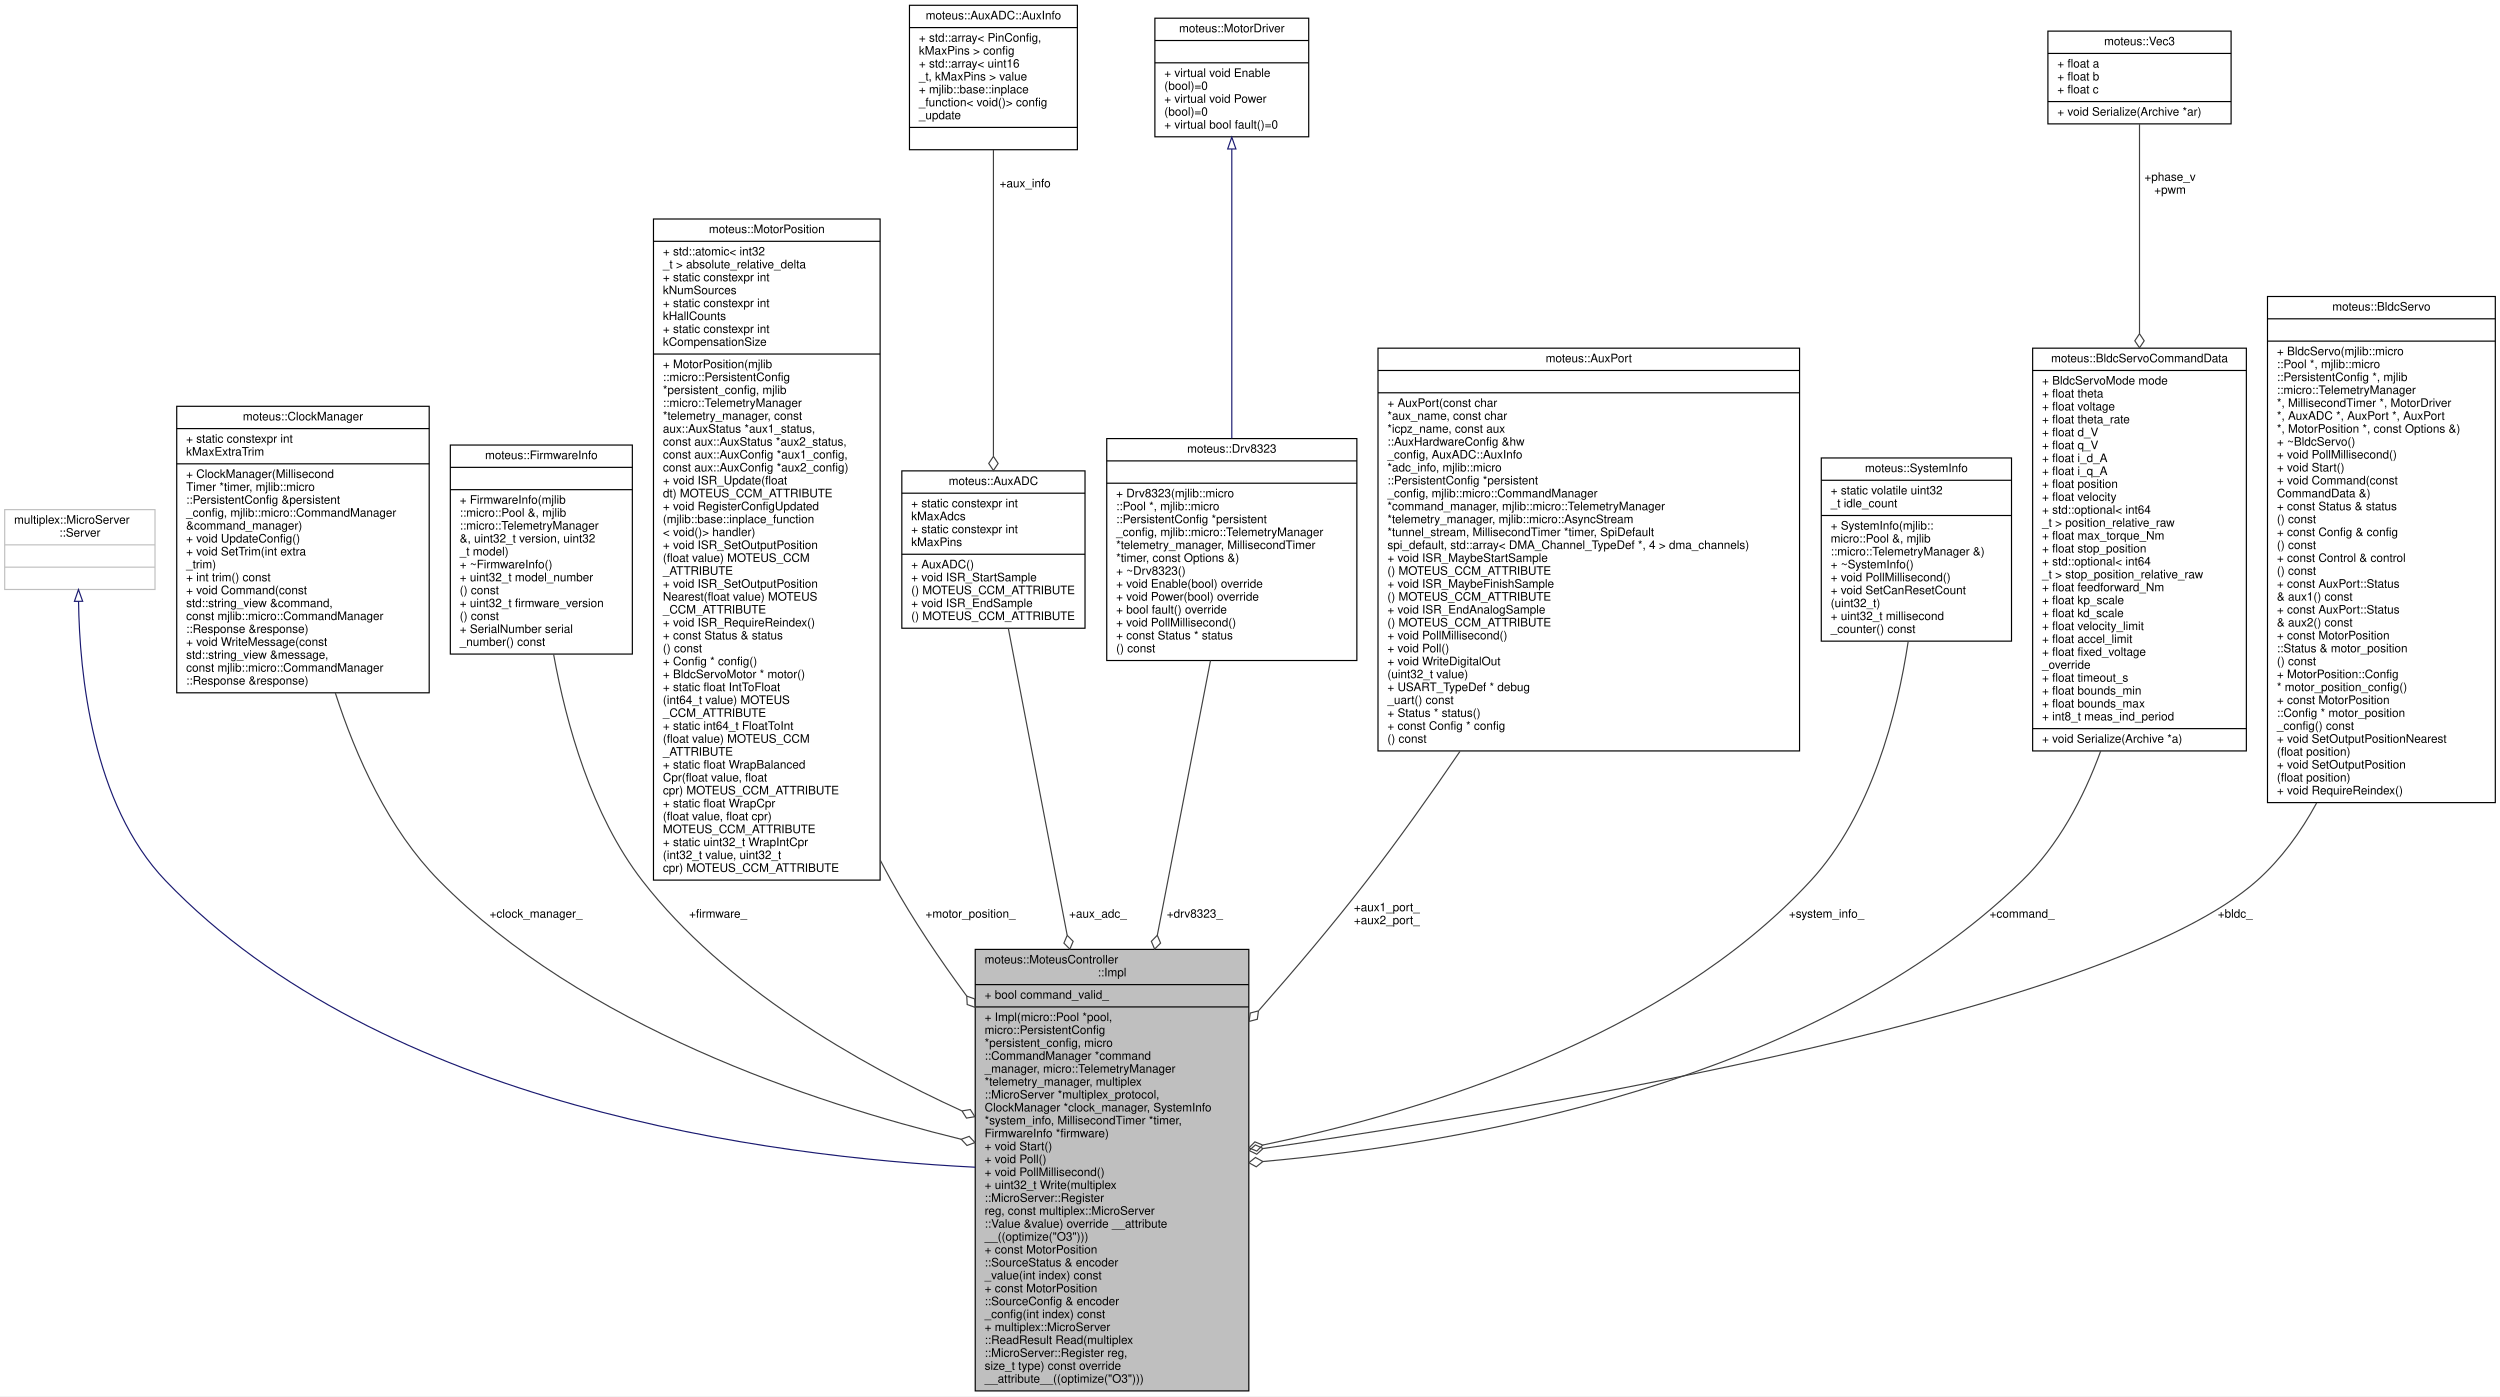
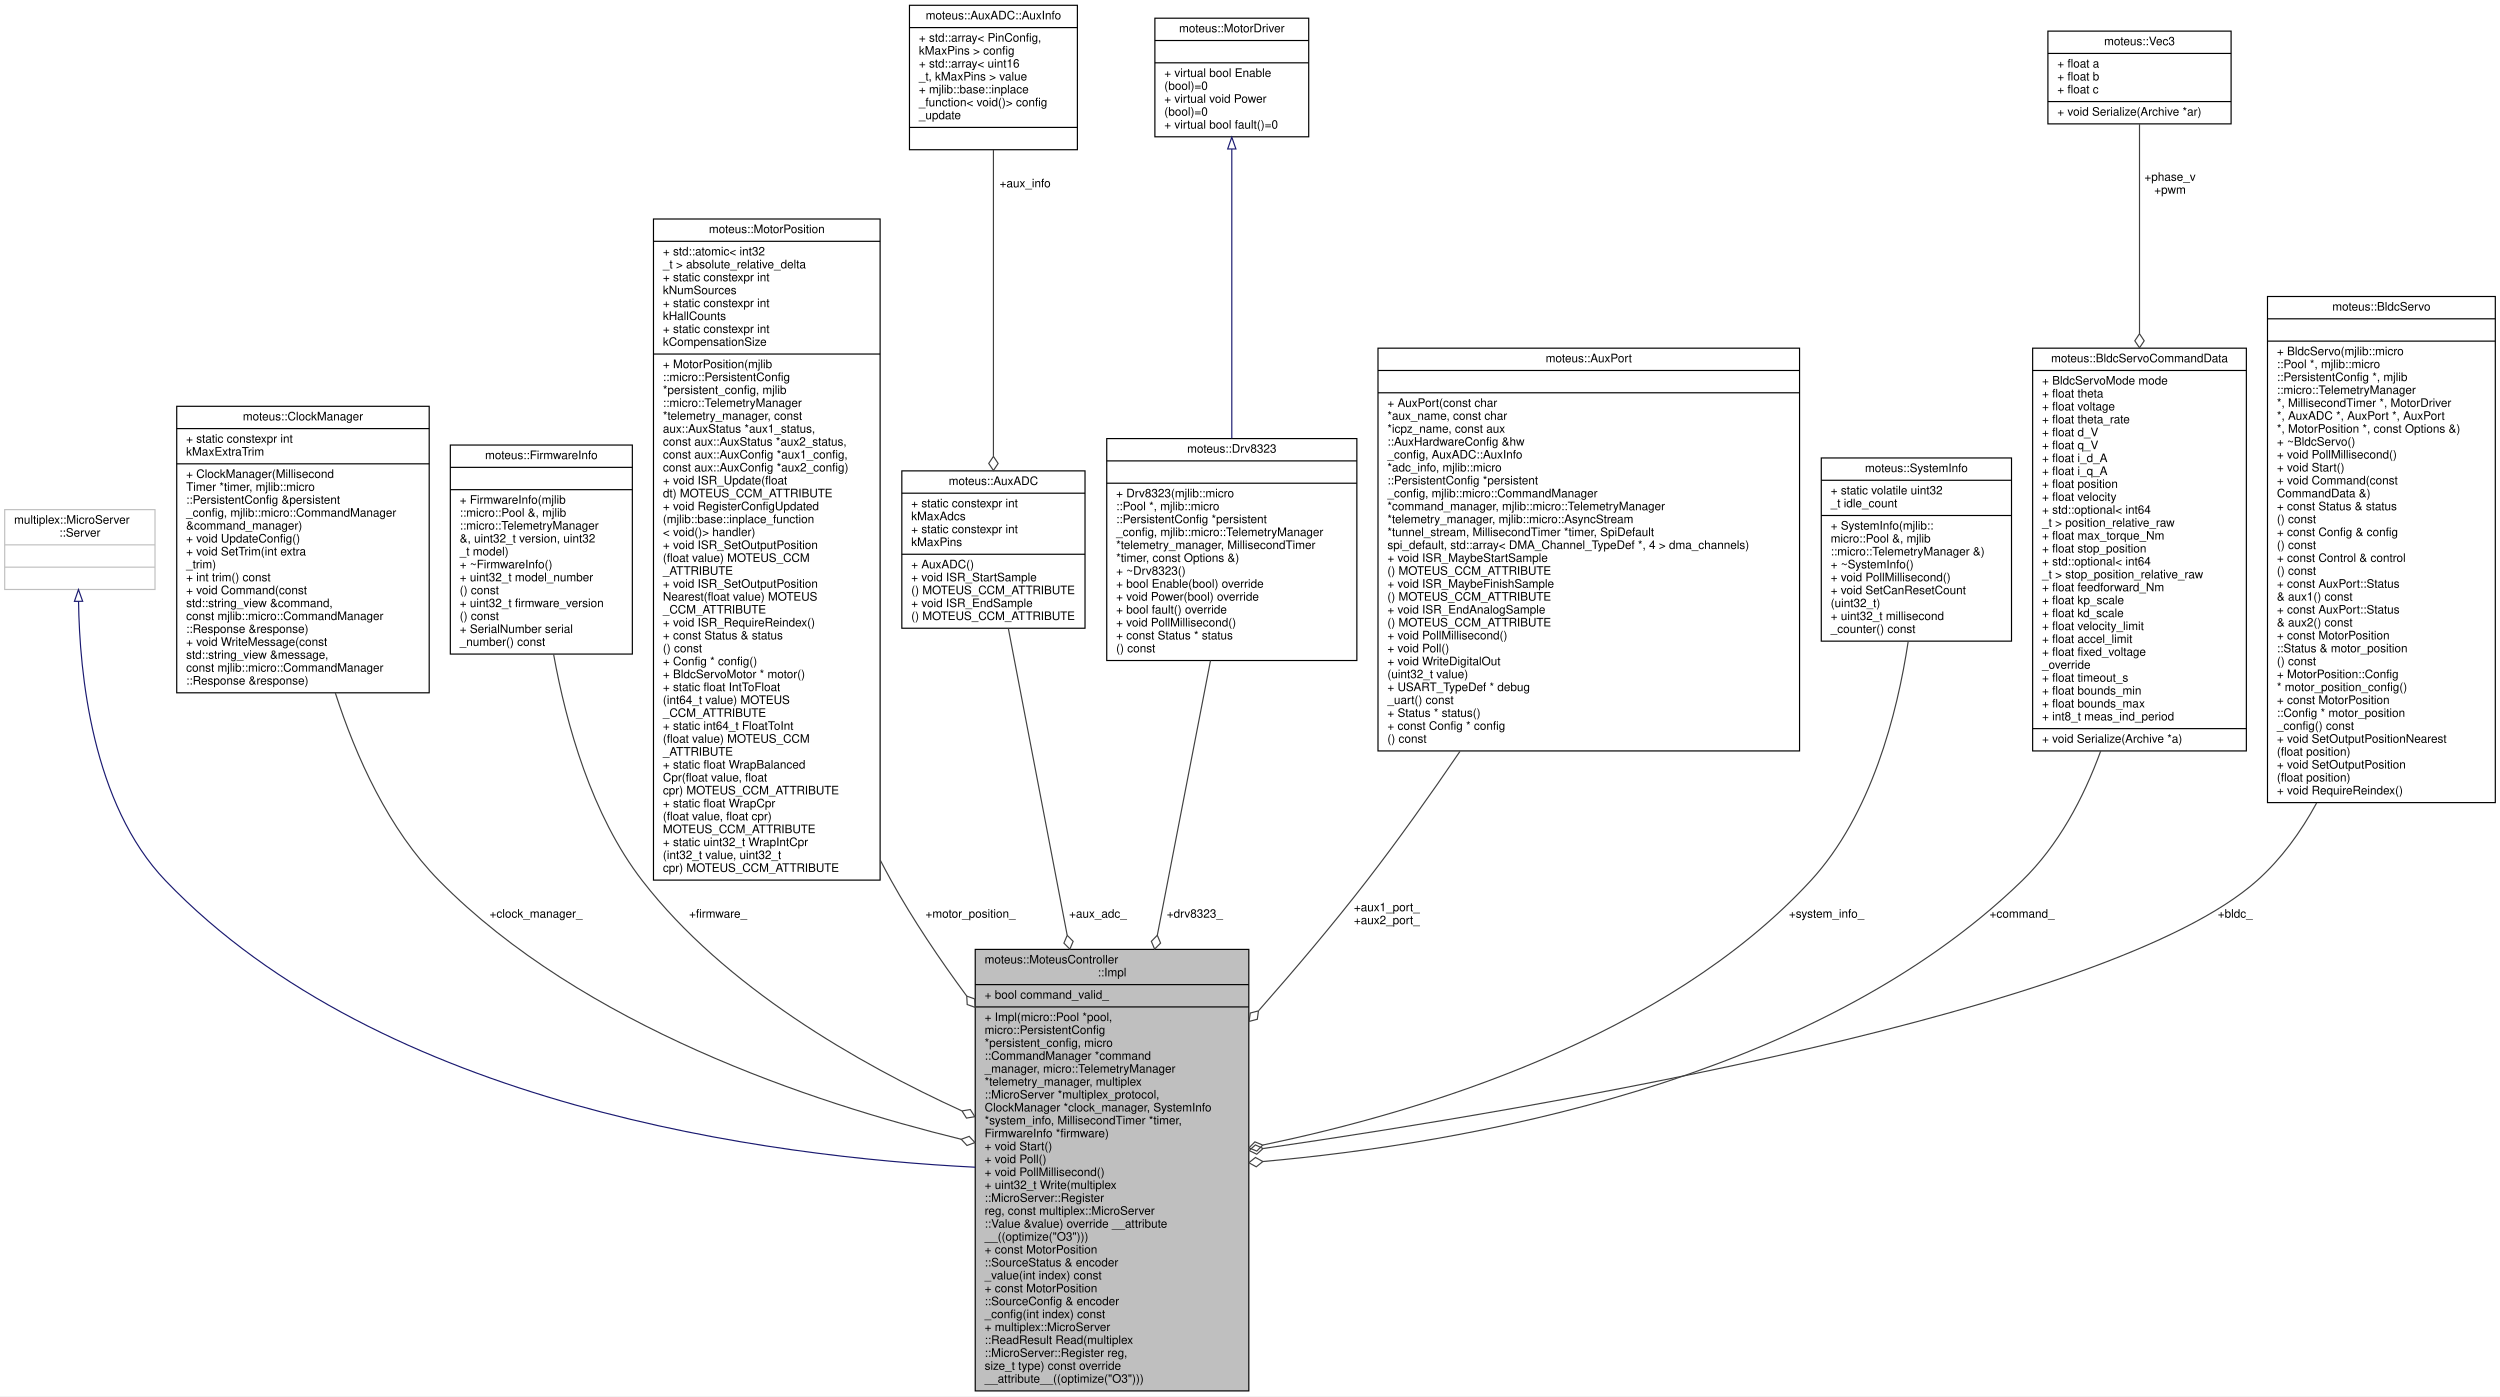
<svg xmlns="http://www.w3.org/2000/svg" xmlns:xlink="http://www.w3.org/1999/xlink" width="2129pt" height="1189pt" viewBox="0.00 0.00 2129.00 1189.00">
  <g id="graph0" class="graph" transform="scale(1 1) rotate(0) translate(4 1185)">
    <polygon fill="white" stroke="transparent" points="-4,4 -4,-1185 2125,-1185 2125,4 -4,4" />
    <g id="node1" class="node">
      <g id="a_node1">
        <a xlink:title=" ">
          <polygon fill="#bfbfbf" stroke="black" points="826.5,-0.5 826.5,-376.5 1059.5,-376.5 1059.5,-0.5 826.5,-0.5" />
          <text text-anchor="start" x="834.5" y="-364.5" font-family="Helvetica,sans-Serif" font-size="10.00">moteus::MoteusController</text>
          <text text-anchor="middle" x="943" y="-353.5" font-family="Helvetica,sans-Serif" font-size="10.00">::Impl</text>
          <polyline fill="none" stroke="black" points="826.5,-346.5 1059.5,-346.5 " />
          <text text-anchor="start" x="834.5" y="-334.5" font-family="Helvetica,sans-Serif" font-size="10.00">+ bool command_valid_</text>
          <polyline fill="none" stroke="black" points="826.5,-327.5 1059.5,-327.5 " />
          <text text-anchor="start" x="834.5" y="-315.5" font-family="Helvetica,sans-Serif" font-size="10.00">+ Impl(micro::Pool *pool,</text>
          <text text-anchor="start" x="834.5" y="-304.5" font-family="Helvetica,sans-Serif" font-size="10.00"> micro::PersistentConfig</text>
          <text text-anchor="start" x="834.5" y="-293.5" font-family="Helvetica,sans-Serif" font-size="10.00"> *persistent_config, micro</text>
          <text text-anchor="start" x="834.5" y="-282.5" font-family="Helvetica,sans-Serif" font-size="10.00">::CommandManager *command</text>
          <text text-anchor="start" x="834.5" y="-271.5" font-family="Helvetica,sans-Serif" font-size="10.00">_manager, micro::TelemetryManager</text>
          <text text-anchor="start" x="834.5" y="-260.5" font-family="Helvetica,sans-Serif" font-size="10.00"> *telemetry_manager, multiplex</text>
          <text text-anchor="start" x="834.5" y="-249.5" font-family="Helvetica,sans-Serif" font-size="10.00">::MicroServer *multiplex_protocol,</text>
          <text text-anchor="start" x="834.5" y="-238.5" font-family="Helvetica,sans-Serif" font-size="10.00"> ClockManager *clock_manager, SystemInfo</text>
          <text text-anchor="start" x="834.5" y="-227.5" font-family="Helvetica,sans-Serif" font-size="10.00"> *system_info, MillisecondTimer *timer,</text>
          <text text-anchor="start" x="834.5" y="-216.5" font-family="Helvetica,sans-Serif" font-size="10.00"> FirmwareInfo *firmware)</text>
          <text text-anchor="start" x="834.5" y="-205.5" font-family="Helvetica,sans-Serif" font-size="10.00">+ void Start()</text>
          <text text-anchor="start" x="834.5" y="-194.5" font-family="Helvetica,sans-Serif" font-size="10.00">+ void Poll()</text>
          <text text-anchor="start" x="834.5" y="-183.5" font-family="Helvetica,sans-Serif" font-size="10.00">+ void PollMillisecond()</text>
          <text text-anchor="start" x="834.5" y="-172.5" font-family="Helvetica,sans-Serif" font-size="10.00">+ uint32_t Write(multiplex</text>
          <text text-anchor="start" x="834.5" y="-161.5" font-family="Helvetica,sans-Serif" font-size="10.00">::MicroServer::Register</text>
          <text text-anchor="start" x="834.5" y="-150.5" font-family="Helvetica,sans-Serif" font-size="10.00"> reg, const multiplex::MicroServer</text>
          <text text-anchor="start" x="834.5" y="-139.5" font-family="Helvetica,sans-Serif" font-size="10.00">::Value &amp;value) override __attribute</text>
          <text text-anchor="start" x="834.5" y="-128.5" font-family="Helvetica,sans-Serif" font-size="10.00">__((optimize("O3")))</text>
          <text text-anchor="start" x="834.5" y="-117.5" font-family="Helvetica,sans-Serif" font-size="10.00">+ const MotorPosition</text>
          <text text-anchor="start" x="834.5" y="-106.5" font-family="Helvetica,sans-Serif" font-size="10.00">::SourceStatus &amp; encoder</text>
          <text text-anchor="start" x="834.5" y="-95.5" font-family="Helvetica,sans-Serif" font-size="10.00">_value(int index) const</text>
          <text text-anchor="start" x="834.5" y="-84.5" font-family="Helvetica,sans-Serif" font-size="10.00">+ const MotorPosition</text>
          <text text-anchor="start" x="834.5" y="-73.5" font-family="Helvetica,sans-Serif" font-size="10.00">::SourceConfig &amp; encoder</text>
          <text text-anchor="start" x="834.5" y="-62.5" font-family="Helvetica,sans-Serif" font-size="10.00">_config(int index) const</text>
          <text text-anchor="start" x="834.5" y="-51.5" font-family="Helvetica,sans-Serif" font-size="10.00">+ multiplex::MicroServer</text>
          <text text-anchor="start" x="834.5" y="-40.5" font-family="Helvetica,sans-Serif" font-size="10.00">::ReadResult Read(multiplex</text>
          <text text-anchor="start" x="834.5" y="-29.5" font-family="Helvetica,sans-Serif" font-size="10.00">::MicroServer::Register reg,</text>
          <text text-anchor="start" x="834.5" y="-18.5" font-family="Helvetica,sans-Serif" font-size="10.00"> size_t type) const override</text>
          <text text-anchor="start" x="834.5" y="-7.5" font-family="Helvetica,sans-Serif" font-size="10.00"> __attribute__((optimize("O3")))</text>
        </a>
      </g>
    </g>
    <g id="node2" class="node">
      <g id="a_node2">
        <a xlink:title=" ">
          <polygon fill="white" stroke="#bfbfbf" points="0,-683 0,-751 128,-751 128,-683 0,-683" />
          <text text-anchor="start" x="8" y="-739" font-family="Helvetica,sans-Serif" font-size="10.00">multiplex::MicroServer</text>
          <text text-anchor="middle" x="64" y="-728" font-family="Helvetica,sans-Serif" font-size="10.00">::Server</text>
          <polyline fill="none" stroke="#bfbfbf" points="0,-721 128,-721 " />
          <text text-anchor="middle" x="64" y="-709" font-family="Helvetica,sans-Serif" font-size="10.00"> </text>
          <polyline fill="none" stroke="#bfbfbf" points="0,-702 128,-702 " />
          <text text-anchor="middle" x="64" y="-690" font-family="Helvetica,sans-Serif" font-size="10.00"> </text>
        </a>
      </g>
    </g>
    <g id="edge1" class="edge">
      <path fill="none" stroke="midnightblue" d="M62.89,-672.84C63.72,-611.72 74.49,-500.16 137,-435 321.43,-242.75 651.38,-199.79 826.45,-191" />
      <polygon fill="none" stroke="midnightblue" points="59.39,-672.9 62.83,-682.92 66.39,-672.94 59.39,-672.9" />
    </g>
    <g id="node3" class="node">
      <g id="a_node3">
        <a xlink:href="$d4/dc4/classmoteus_1_1ClockManager.html" xlink:title=" ">
          <polygon fill="white" stroke="black" points="146.5,-595 146.5,-839 361.5,-839 361.5,-595 146.5,-595" />
          <text text-anchor="middle" x="254" y="-827" font-family="Helvetica,sans-Serif" font-size="10.00">moteus::ClockManager</text>
          <polyline fill="none" stroke="black" points="146.5,-820 361.5,-820 " />
          <text text-anchor="start" x="154.5" y="-808" font-family="Helvetica,sans-Serif" font-size="10.00">+ static constexpr int</text>
          <text text-anchor="start" x="154.5" y="-797" font-family="Helvetica,sans-Serif" font-size="10.00"> kMaxExtraTrim</text>
          <polyline fill="none" stroke="black" points="146.5,-790 361.5,-790 " />
          <text text-anchor="start" x="154.5" y="-778" font-family="Helvetica,sans-Serif" font-size="10.00">+ ClockManager(Millisecond</text>
          <text text-anchor="start" x="154.5" y="-767" font-family="Helvetica,sans-Serif" font-size="10.00">Timer *timer, mjlib::micro</text>
          <text text-anchor="start" x="154.5" y="-756" font-family="Helvetica,sans-Serif" font-size="10.00">::PersistentConfig &amp;persistent</text>
          <text text-anchor="start" x="154.5" y="-745" font-family="Helvetica,sans-Serif" font-size="10.00">_config, mjlib::micro::CommandManager</text>
          <text text-anchor="start" x="154.5" y="-734" font-family="Helvetica,sans-Serif" font-size="10.00"> &amp;command_manager)</text>
          <text text-anchor="start" x="154.5" y="-723" font-family="Helvetica,sans-Serif" font-size="10.00">+ void UpdateConfig()</text>
          <text text-anchor="start" x="154.5" y="-712" font-family="Helvetica,sans-Serif" font-size="10.00">+ void SetTrim(int extra</text>
          <text text-anchor="start" x="154.5" y="-701" font-family="Helvetica,sans-Serif" font-size="10.00">_trim)</text>
          <text text-anchor="start" x="154.5" y="-690" font-family="Helvetica,sans-Serif" font-size="10.00">+ int trim() const</text>
          <text text-anchor="start" x="154.5" y="-679" font-family="Helvetica,sans-Serif" font-size="10.00">+ void Command(const</text>
          <text text-anchor="start" x="154.5" y="-668" font-family="Helvetica,sans-Serif" font-size="10.00"> std::string_view &amp;command,</text>
          <text text-anchor="start" x="154.5" y="-657" font-family="Helvetica,sans-Serif" font-size="10.00"> const mjlib::micro::CommandManager</text>
          <text text-anchor="start" x="154.5" y="-646" font-family="Helvetica,sans-Serif" font-size="10.00">::Response &amp;response)</text>
          <text text-anchor="start" x="154.5" y="-635" font-family="Helvetica,sans-Serif" font-size="10.00">+ void WriteMessage(const</text>
          <text text-anchor="start" x="154.5" y="-624" font-family="Helvetica,sans-Serif" font-size="10.00"> std::string_view &amp;message,</text>
          <text text-anchor="start" x="154.5" y="-613" font-family="Helvetica,sans-Serif" font-size="10.00"> const mjlib::micro::CommandManager</text>
          <text text-anchor="start" x="154.5" y="-602" font-family="Helvetica,sans-Serif" font-size="10.00">::Response &amp;response)</text>
        </a>
      </g>
    </g>
    <g id="edge2" class="edge">
      <path fill="none" stroke="#404040" d="M281.55,-594.9C299.15,-540.36 327,-478.58 370,-435 492.09,-311.28 686.53,-246.17 814.47,-214.82" />
      <polygon fill="none" stroke="#404040" points="814.59,-214.79 819.49,-209.5 826.26,-211.98 821.36,-217.28 814.59,-214.79" />
      <text text-anchor="middle" x="452.5" y="-403.5" font-family="Helvetica,sans-Serif" font-size="10.00"> +clock_manager_</text>
    </g>
    <g id="node4" class="node">
      <g id="a_node4">
        <a xlink:href="$db/da3/classmoteus_1_1FirmwareInfo.html" xlink:title="Holds information about the firmare.">
          <polygon fill="white" stroke="black" points="379.5,-628 379.5,-806 534.5,-806 534.5,-628 379.5,-628" />
          <text text-anchor="middle" x="457" y="-794" font-family="Helvetica,sans-Serif" font-size="10.00">moteus::FirmwareInfo</text>
          <polyline fill="none" stroke="black" points="379.5,-787 534.5,-787 " />
          <text text-anchor="middle" x="457" y="-775" font-family="Helvetica,sans-Serif" font-size="10.00"> </text>
          <polyline fill="none" stroke="black" points="379.5,-768 534.5,-768 " />
          <text text-anchor="start" x="387.5" y="-756" font-family="Helvetica,sans-Serif" font-size="10.00">+ FirmwareInfo(mjlib</text>
          <text text-anchor="start" x="387.5" y="-745" font-family="Helvetica,sans-Serif" font-size="10.00">::micro::Pool &amp;, mjlib</text>
          <text text-anchor="start" x="387.5" y="-734" font-family="Helvetica,sans-Serif" font-size="10.00">::micro::TelemetryManager</text>
          <text text-anchor="start" x="387.5" y="-723" font-family="Helvetica,sans-Serif" font-size="10.00"> &amp;, uint32_t version, uint32</text>
          <text text-anchor="start" x="387.5" y="-712" font-family="Helvetica,sans-Serif" font-size="10.00">_t model)</text>
          <text text-anchor="start" x="387.5" y="-701" font-family="Helvetica,sans-Serif" font-size="10.00">+ ~FirmwareInfo()</text>
          <text text-anchor="start" x="387.5" y="-690" font-family="Helvetica,sans-Serif" font-size="10.00">+ uint32_t model_number</text>
          <text text-anchor="start" x="387.5" y="-679" font-family="Helvetica,sans-Serif" font-size="10.00">() const</text>
          <text text-anchor="start" x="387.5" y="-668" font-family="Helvetica,sans-Serif" font-size="10.00">+ uint32_t firmware_version</text>
          <text text-anchor="start" x="387.5" y="-657" font-family="Helvetica,sans-Serif" font-size="10.00">() const</text>
          <text text-anchor="start" x="387.5" y="-646" font-family="Helvetica,sans-Serif" font-size="10.00">+ SerialNumber serial</text>
          <text text-anchor="start" x="387.5" y="-635" font-family="Helvetica,sans-Serif" font-size="10.00">_number() const</text>
        </a>
      </g>
    </g>
    <g id="edge3" class="edge">
      <path fill="none" stroke="#404040" d="M467.45,-627.74C478.21,-568.26 499.83,-490.78 543,-435 613.06,-344.47 726.7,-279.37 814.98,-239.05" />
      <polygon fill="none" stroke="#404040" points="815.22,-238.94 819.05,-232.83 826.16,-234.01 822.33,-240.12 815.22,-238.94" />
      <text text-anchor="middle" x="607.5" y="-403.5" font-family="Helvetica,sans-Serif" font-size="10.00"> +firmware_</text>
    </g>
    <g id="node5" class="node">
      <g id="a_node5">
        <a xlink:href="$d5/d35/classmoteus_1_1MotorPosition.html" xlink:title=" ">
          <polygon fill="white" stroke="black" points="552.5,-435.5 552.5,-998.5 745.5,-998.5 745.5,-435.5 552.5,-435.5" />
          <text text-anchor="middle" x="649" y="-986.5" font-family="Helvetica,sans-Serif" font-size="10.00">moteus::MotorPosition</text>
          <polyline fill="none" stroke="black" points="552.5,-979.5 745.5,-979.5 " />
          <text text-anchor="start" x="560.5" y="-967.5" font-family="Helvetica,sans-Serif" font-size="10.00">+ std::atomic&lt; int32</text>
          <text text-anchor="start" x="560.5" y="-956.5" font-family="Helvetica,sans-Serif" font-size="10.00">_t &gt; absolute_relative_delta</text>
          <text text-anchor="start" x="560.5" y="-945.5" font-family="Helvetica,sans-Serif" font-size="10.00">+ static constexpr int</text>
          <text text-anchor="start" x="560.5" y="-934.5" font-family="Helvetica,sans-Serif" font-size="10.00"> kNumSources</text>
          <text text-anchor="start" x="560.5" y="-923.5" font-family="Helvetica,sans-Serif" font-size="10.00">+ static constexpr int</text>
          <text text-anchor="start" x="560.5" y="-912.5" font-family="Helvetica,sans-Serif" font-size="10.00"> kHallCounts</text>
          <text text-anchor="start" x="560.5" y="-901.5" font-family="Helvetica,sans-Serif" font-size="10.00">+ static constexpr int</text>
          <text text-anchor="start" x="560.5" y="-890.5" font-family="Helvetica,sans-Serif" font-size="10.00"> kCompensationSize</text>
          <polyline fill="none" stroke="black" points="552.5,-883.5 745.5,-883.5 " />
          <text text-anchor="start" x="560.5" y="-871.5" font-family="Helvetica,sans-Serif" font-size="10.00">+ MotorPosition(mjlib</text>
          <text text-anchor="start" x="560.5" y="-860.5" font-family="Helvetica,sans-Serif" font-size="10.00">::micro::PersistentConfig</text>
          <text text-anchor="start" x="560.5" y="-849.5" font-family="Helvetica,sans-Serif" font-size="10.00"> *persistent_config, mjlib</text>
          <text text-anchor="start" x="560.5" y="-838.5" font-family="Helvetica,sans-Serif" font-size="10.00">::micro::TelemetryManager</text>
          <text text-anchor="start" x="560.5" y="-827.5" font-family="Helvetica,sans-Serif" font-size="10.00"> *telemetry_manager, const</text>
          <text text-anchor="start" x="560.5" y="-816.5" font-family="Helvetica,sans-Serif" font-size="10.00"> aux::AuxStatus *aux1_status,</text>
          <text text-anchor="start" x="560.5" y="-805.5" font-family="Helvetica,sans-Serif" font-size="10.00"> const aux::AuxStatus *aux2_status,</text>
          <text text-anchor="start" x="560.5" y="-794.5" font-family="Helvetica,sans-Serif" font-size="10.00"> const aux::AuxConfig *aux1_config,</text>
          <text text-anchor="start" x="560.5" y="-783.5" font-family="Helvetica,sans-Serif" font-size="10.00"> const aux::AuxConfig *aux2_config)</text>
          <text text-anchor="start" x="560.5" y="-772.5" font-family="Helvetica,sans-Serif" font-size="10.00">+ void ISR_Update(float</text>
          <text text-anchor="start" x="560.5" y="-761.5" font-family="Helvetica,sans-Serif" font-size="10.00"> dt) MOTEUS_CCM_ATTRIBUTE</text>
          <text text-anchor="start" x="560.5" y="-750.5" font-family="Helvetica,sans-Serif" font-size="10.00">+ void RegisterConfigUpdated</text>
          <text text-anchor="start" x="560.5" y="-739.5" font-family="Helvetica,sans-Serif" font-size="10.00">(mjlib::base::inplace_function</text>
          <text text-anchor="start" x="560.5" y="-728.5" font-family="Helvetica,sans-Serif" font-size="10.00">&lt; void()&gt; handler)</text>
          <text text-anchor="start" x="560.5" y="-717.5" font-family="Helvetica,sans-Serif" font-size="10.00">+ void ISR_SetOutputPosition</text>
          <text text-anchor="start" x="560.5" y="-706.5" font-family="Helvetica,sans-Serif" font-size="10.00">(float value) MOTEUS_CCM</text>
          <text text-anchor="start" x="560.5" y="-695.5" font-family="Helvetica,sans-Serif" font-size="10.00">_ATTRIBUTE</text>
          <text text-anchor="start" x="560.5" y="-684.5" font-family="Helvetica,sans-Serif" font-size="10.00">+ void ISR_SetOutputPosition</text>
          <text text-anchor="start" x="560.5" y="-673.5" font-family="Helvetica,sans-Serif" font-size="10.00">Nearest(float value) MOTEUS</text>
          <text text-anchor="start" x="560.5" y="-662.5" font-family="Helvetica,sans-Serif" font-size="10.00">_CCM_ATTRIBUTE</text>
          <text text-anchor="start" x="560.5" y="-651.5" font-family="Helvetica,sans-Serif" font-size="10.00">+ void ISR_RequireReindex()</text>
          <text text-anchor="start" x="560.5" y="-640.5" font-family="Helvetica,sans-Serif" font-size="10.00">+ const Status &amp; status</text>
          <text text-anchor="start" x="560.5" y="-629.5" font-family="Helvetica,sans-Serif" font-size="10.00">() const</text>
          <text text-anchor="start" x="560.5" y="-618.5" font-family="Helvetica,sans-Serif" font-size="10.00">+ Config * config()</text>
          <text text-anchor="start" x="560.5" y="-607.5" font-family="Helvetica,sans-Serif" font-size="10.00">+ BldcServoMotor * motor()</text>
          <text text-anchor="start" x="560.5" y="-596.5" font-family="Helvetica,sans-Serif" font-size="10.00">+ static float IntToFloat</text>
          <text text-anchor="start" x="560.5" y="-585.5" font-family="Helvetica,sans-Serif" font-size="10.00">(int64_t value) MOTEUS</text>
          <text text-anchor="start" x="560.5" y="-574.5" font-family="Helvetica,sans-Serif" font-size="10.00">_CCM_ATTRIBUTE</text>
          <text text-anchor="start" x="560.5" y="-563.5" font-family="Helvetica,sans-Serif" font-size="10.00">+ static int64_t FloatToInt</text>
          <text text-anchor="start" x="560.5" y="-552.5" font-family="Helvetica,sans-Serif" font-size="10.00">(float value) MOTEUS_CCM</text>
          <text text-anchor="start" x="560.5" y="-541.5" font-family="Helvetica,sans-Serif" font-size="10.00">_ATTRIBUTE</text>
          <text text-anchor="start" x="560.5" y="-530.5" font-family="Helvetica,sans-Serif" font-size="10.00">+ static float WrapBalanced</text>
          <text text-anchor="start" x="560.5" y="-519.5" font-family="Helvetica,sans-Serif" font-size="10.00">Cpr(float value, float</text>
          <text text-anchor="start" x="560.5" y="-508.5" font-family="Helvetica,sans-Serif" font-size="10.00"> cpr) MOTEUS_CCM_ATTRIBUTE</text>
          <text text-anchor="start" x="560.5" y="-497.5" font-family="Helvetica,sans-Serif" font-size="10.00">+ static float WrapCpr</text>
          <text text-anchor="start" x="560.5" y="-486.5" font-family="Helvetica,sans-Serif" font-size="10.00">(float value, float cpr)</text>
          <text text-anchor="start" x="560.5" y="-475.5" font-family="Helvetica,sans-Serif" font-size="10.00"> MOTEUS_CCM_ATTRIBUTE</text>
          <text text-anchor="start" x="560.5" y="-464.5" font-family="Helvetica,sans-Serif" font-size="10.00">+ static uint32_t WrapIntCpr</text>
          <text text-anchor="start" x="560.5" y="-453.5" font-family="Helvetica,sans-Serif" font-size="10.00">(int32_t value, uint32_t</text>
          <text text-anchor="start" x="560.5" y="-442.5" font-family="Helvetica,sans-Serif" font-size="10.00"> cpr) MOTEUS_CCM_ATTRIBUTE</text>
        </a>
      </g>
    </g>
    <g id="edge4" class="edge">
      <path fill="none" stroke="#404040" d="M745.68,-452.41C748.73,-446.51 751.83,-440.7 755,-435 773.49,-401.72 796.16,-368.04 819.28,-336.74" />
      <polygon fill="none" stroke="#404040" points="819.29,-336.72 819.67,-329.52 826.46,-327.1 826.08,-334.3 819.29,-336.72" />
      <text text-anchor="middle" x="822.5" y="-403.5" font-family="Helvetica,sans-Serif" font-size="10.00"> +motor_position_</text>
    </g>
    <g id="node6" class="node">
      <g id="a_node6">
        <a xlink:href="$d2/d47/classmoteus_1_1AuxADC.html" xlink:title=" ">
          <polygon fill="white" stroke="black" points="764,-650 764,-784 920,-784 920,-650 764,-650" />
          <text text-anchor="middle" x="842" y="-772" font-family="Helvetica,sans-Serif" font-size="10.00">moteus::AuxADC</text>
          <polyline fill="none" stroke="black" points="764,-765 920,-765 " />
          <text text-anchor="start" x="772" y="-753" font-family="Helvetica,sans-Serif" font-size="10.00">+ static constexpr int</text>
          <text text-anchor="start" x="772" y="-742" font-family="Helvetica,sans-Serif" font-size="10.00"> kMaxAdcs</text>
          <text text-anchor="start" x="772" y="-731" font-family="Helvetica,sans-Serif" font-size="10.00">+ static constexpr int</text>
          <text text-anchor="start" x="772" y="-720" font-family="Helvetica,sans-Serif" font-size="10.00"> kMaxPins</text>
          <polyline fill="none" stroke="black" points="764,-713 920,-713 " />
          <text text-anchor="start" x="772" y="-701" font-family="Helvetica,sans-Serif" font-size="10.00">+ AuxADC()</text>
          <text text-anchor="start" x="772" y="-690" font-family="Helvetica,sans-Serif" font-size="10.00">+ void ISR_StartSample</text>
          <text text-anchor="start" x="772" y="-679" font-family="Helvetica,sans-Serif" font-size="10.00">() MOTEUS_CCM_ATTRIBUTE</text>
          <text text-anchor="start" x="772" y="-668" font-family="Helvetica,sans-Serif" font-size="10.00">+ void ISR_EndSample</text>
          <text text-anchor="start" x="772" y="-657" font-family="Helvetica,sans-Serif" font-size="10.00">() MOTEUS_CCM_ATTRIBUTE</text>
        </a>
      </g>
    </g>
    <g id="edge5" class="edge">
      <path fill="none" stroke="#404040" d="M854.69,-649.85C867.24,-584.43 887.08,-481.01 904.78,-388.76" />
      <polygon fill="none" stroke="#404040" points="904.83,-388.48 902.03,-381.84 907.09,-376.7 909.89,-383.34 904.83,-388.48" />
      <text text-anchor="middle" x="931" y="-403.5" font-family="Helvetica,sans-Serif" font-size="10.00"> +aux_adc_</text>
    </g>
    <g id="node7" class="node">
      <g id="a_node7">
        <a xlink:href="$d7/d0f/structmoteus_1_1AuxADC_1_1AuxInfo.html" xlink:title=" ">
          <polygon fill="white" stroke="black" points="770.5,-1057.5 770.5,-1180.5 913.5,-1180.5 913.5,-1057.5 770.5,-1057.5" />
          <text text-anchor="middle" x="842" y="-1168.5" font-family="Helvetica,sans-Serif" font-size="10.00">moteus::AuxADC::AuxInfo</text>
          <polyline fill="none" stroke="black" points="770.5,-1161.5 913.5,-1161.5 " />
          <text text-anchor="start" x="778.5" y="-1149.5" font-family="Helvetica,sans-Serif" font-size="10.00">+ std::array&lt; PinConfig,</text>
          <text text-anchor="start" x="778.5" y="-1138.5" font-family="Helvetica,sans-Serif" font-size="10.00"> kMaxPins &gt; config</text>
          <text text-anchor="start" x="778.5" y="-1127.5" font-family="Helvetica,sans-Serif" font-size="10.00">+ std::array&lt; uint16</text>
          <text text-anchor="start" x="778.5" y="-1116.5" font-family="Helvetica,sans-Serif" font-size="10.00">_t, kMaxPins &gt; value</text>
          <text text-anchor="start" x="778.5" y="-1105.5" font-family="Helvetica,sans-Serif" font-size="10.00">+ mjlib::base::inplace</text>
          <text text-anchor="start" x="778.5" y="-1094.5" font-family="Helvetica,sans-Serif" font-size="10.00">_function&lt; void()&gt; config</text>
          <text text-anchor="start" x="778.5" y="-1083.5" font-family="Helvetica,sans-Serif" font-size="10.00">_update</text>
          <polyline fill="none" stroke="black" points="770.5,-1076.5 913.5,-1076.5 " />
          <text text-anchor="middle" x="842" y="-1064.5" font-family="Helvetica,sans-Serif" font-size="10.00"> </text>
        </a>
      </g>
    </g>
    <g id="edge6" class="edge">
      <path fill="none" stroke="#404040" d="M842,-1057.25C842,-987.58 842,-873.17 842,-796.73" />
      <polygon fill="none" stroke="#404040" points="842,-796.33 838,-790.33 842,-784.33 846,-790.33 842,-796.33" />
      <text text-anchor="middle" x="869" y="-1025.5" font-family="Helvetica,sans-Serif" font-size="10.00"> +aux_info</text>
    </g>
    <g id="node8" class="node">
      <g id="a_node8">
        <a xlink:href="$da/dd3/classmoteus_1_1Drv8323.html" xlink:title=" ">
          <polygon fill="white" stroke="black" points="938.5,-622.5 938.5,-811.5 1151.5,-811.5 1151.5,-622.5 938.5,-622.5" />
          <text text-anchor="middle" x="1045" y="-799.5" font-family="Helvetica,sans-Serif" font-size="10.00">moteus::Drv8323</text>
          <polyline fill="none" stroke="black" points="938.5,-792.5 1151.5,-792.5 " />
          <text text-anchor="middle" x="1045" y="-780.5" font-family="Helvetica,sans-Serif" font-size="10.00"> </text>
          <polyline fill="none" stroke="black" points="938.5,-773.5 1151.5,-773.5 " />
          <text text-anchor="start" x="946.5" y="-761.5" font-family="Helvetica,sans-Serif" font-size="10.00">+ Drv8323(mjlib::micro</text>
          <text text-anchor="start" x="946.5" y="-750.5" font-family="Helvetica,sans-Serif" font-size="10.00">::Pool *, mjlib::micro</text>
          <text text-anchor="start" x="946.5" y="-739.5" font-family="Helvetica,sans-Serif" font-size="10.00">::PersistentConfig *persistent</text>
          <text text-anchor="start" x="946.5" y="-728.5" font-family="Helvetica,sans-Serif" font-size="10.00">_config, mjlib::micro::TelemetryManager</text>
          <text text-anchor="start" x="946.5" y="-717.5" font-family="Helvetica,sans-Serif" font-size="10.00"> *telemetry_manager, MillisecondTimer</text>
          <text text-anchor="start" x="946.5" y="-706.5" font-family="Helvetica,sans-Serif" font-size="10.00"> *timer, const Options &amp;)</text>
          <text text-anchor="start" x="946.5" y="-695.5" font-family="Helvetica,sans-Serif" font-size="10.00">+ ~Drv8323()</text>
-           <text text-anchor="start" x="946.5" y="-684.5" font-family="Helvetica,sans-Serif" font-size="10.00">+ void Enable(bool) override</text>
+           <text text-anchor="start" x="946.5" y="-684.5" font-family="Helvetica,sans-Serif" font-size="10.00">+ bool Enable(bool) override</text>
          <text text-anchor="start" x="946.5" y="-673.5" font-family="Helvetica,sans-Serif" font-size="10.00">+ void Power(bool) override</text>
          <text text-anchor="start" x="946.5" y="-662.5" font-family="Helvetica,sans-Serif" font-size="10.00">+ bool fault() override</text>
          <text text-anchor="start" x="946.5" y="-651.5" font-family="Helvetica,sans-Serif" font-size="10.00">+ void PollMillisecond()</text>
          <text text-anchor="start" x="946.5" y="-640.5" font-family="Helvetica,sans-Serif" font-size="10.00">+ const Status * status</text>
          <text text-anchor="start" x="946.5" y="-629.5" font-family="Helvetica,sans-Serif" font-size="10.00">() const</text>
        </a>
      </g>
    </g>
    <g id="edge7" class="edge">
      <path fill="none" stroke="#404040" d="M1026.88,-622.48C1014.32,-557.63 997.11,-468.83 981.56,-388.52" />
      <polygon fill="none" stroke="#404040" points="981.56,-388.51 976.49,-383.38 979.27,-376.73 984.34,-381.86 981.56,-388.51" />
      <text text-anchor="middle" x="1013.5" y="-403.5" font-family="Helvetica,sans-Serif" font-size="10.00"> +drv8323_</text>
    </g>
    <g id="node9" class="node">
      <g id="a_node9">
        <a xlink:href="$df/d1e/classmoteus_1_1MotorDriver.html" xlink:title=" ">
          <polygon fill="white" stroke="black" points="979.5,-1068.5 979.5,-1169.5 1110.5,-1169.5 1110.5,-1068.5 979.5,-1068.5" />
          <text text-anchor="middle" x="1045" y="-1157.5" font-family="Helvetica,sans-Serif" font-size="10.00">moteus::MotorDriver</text>
          <polyline fill="none" stroke="black" points="979.5,-1150.5 1110.5,-1150.5 " />
          <text text-anchor="middle" x="1045" y="-1138.5" font-family="Helvetica,sans-Serif" font-size="10.00"> </text>
          <polyline fill="none" stroke="black" points="979.5,-1131.5 1110.5,-1131.5 " />
-           <text text-anchor="start" x="987.5" y="-1119.5" font-family="Helvetica,sans-Serif" font-size="10.00">+ virtual void Enable</text>
+           <text text-anchor="start" x="987.5" y="-1119.5" font-family="Helvetica,sans-Serif" font-size="10.00">+ virtual bool Enable</text>
          <text text-anchor="start" x="987.5" y="-1108.5" font-family="Helvetica,sans-Serif" font-size="10.00">(bool)=0</text>
          <text text-anchor="start" x="987.5" y="-1097.5" font-family="Helvetica,sans-Serif" font-size="10.00">+ virtual void Power</text>
          <text text-anchor="start" x="987.5" y="-1086.5" font-family="Helvetica,sans-Serif" font-size="10.00">(bool)=0</text>
          <text text-anchor="start" x="987.5" y="-1075.5" font-family="Helvetica,sans-Serif" font-size="10.00">+ virtual bool fault()=0</text>
        </a>
      </g>
    </g>
    <g id="edge8" class="edge">
      <path fill="none" stroke="midnightblue" d="M1045,-1058.04C1045,-992.85 1045,-887.81 1045,-811.71" />
      <polygon fill="none" stroke="midnightblue" points="1041.5,-1058.15 1045,-1068.15 1048.5,-1058.15 1041.5,-1058.15" />
    </g>
    <g id="node10" class="node">
      <g id="a_node10">
        <a xlink:href="$d9/d89/classmoteus_1_1AuxPort.html" xlink:title=" ">
          <polygon fill="white" stroke="black" points="1169.5,-545.5 1169.5,-888.5 1528.5,-888.5 1528.5,-545.5 1169.5,-545.5" />
          <text text-anchor="middle" x="1349" y="-876.5" font-family="Helvetica,sans-Serif" font-size="10.00">moteus::AuxPort</text>
          <polyline fill="none" stroke="black" points="1169.5,-869.5 1528.5,-869.5 " />
          <text text-anchor="middle" x="1349" y="-857.5" font-family="Helvetica,sans-Serif" font-size="10.00"> </text>
          <polyline fill="none" stroke="black" points="1169.5,-850.5 1528.5,-850.5 " />
          <text text-anchor="start" x="1177.5" y="-838.5" font-family="Helvetica,sans-Serif" font-size="10.00">+ AuxPort(const char</text>
          <text text-anchor="start" x="1177.5" y="-827.5" font-family="Helvetica,sans-Serif" font-size="10.00"> *aux_name, const char</text>
          <text text-anchor="start" x="1177.5" y="-816.5" font-family="Helvetica,sans-Serif" font-size="10.00"> *icpz_name, const aux</text>
          <text text-anchor="start" x="1177.5" y="-805.5" font-family="Helvetica,sans-Serif" font-size="10.00">::AuxHardwareConfig &amp;hw</text>
          <text text-anchor="start" x="1177.5" y="-794.5" font-family="Helvetica,sans-Serif" font-size="10.00">_config, AuxADC::AuxInfo</text>
          <text text-anchor="start" x="1177.5" y="-783.5" font-family="Helvetica,sans-Serif" font-size="10.00"> *adc_info, mjlib::micro</text>
          <text text-anchor="start" x="1177.5" y="-772.5" font-family="Helvetica,sans-Serif" font-size="10.00">::PersistentConfig *persistent</text>
          <text text-anchor="start" x="1177.5" y="-761.5" font-family="Helvetica,sans-Serif" font-size="10.00">_config, mjlib::micro::CommandManager</text>
          <text text-anchor="start" x="1177.5" y="-750.5" font-family="Helvetica,sans-Serif" font-size="10.00"> *command_manager, mjlib::micro::TelemetryManager</text>
          <text text-anchor="start" x="1177.5" y="-739.5" font-family="Helvetica,sans-Serif" font-size="10.00"> *telemetry_manager, mjlib::micro::AsyncStream</text>
          <text text-anchor="start" x="1177.5" y="-728.5" font-family="Helvetica,sans-Serif" font-size="10.00"> *tunnel_stream, MillisecondTimer *timer, SpiDefault</text>
          <text text-anchor="start" x="1177.5" y="-717.5" font-family="Helvetica,sans-Serif" font-size="10.00"> spi_default, std::array&lt; DMA_Channel_TypeDef *, 4 &gt; dma_channels)</text>
          <text text-anchor="start" x="1177.5" y="-706.5" font-family="Helvetica,sans-Serif" font-size="10.00">+ void ISR_MaybeStartSample</text>
          <text text-anchor="start" x="1177.5" y="-695.5" font-family="Helvetica,sans-Serif" font-size="10.00">() MOTEUS_CCM_ATTRIBUTE</text>
          <text text-anchor="start" x="1177.5" y="-684.5" font-family="Helvetica,sans-Serif" font-size="10.00">+ void ISR_MaybeFinishSample</text>
          <text text-anchor="start" x="1177.5" y="-673.5" font-family="Helvetica,sans-Serif" font-size="10.00">() MOTEUS_CCM_ATTRIBUTE</text>
          <text text-anchor="start" x="1177.5" y="-662.5" font-family="Helvetica,sans-Serif" font-size="10.00">+ void ISR_EndAnalogSample</text>
          <text text-anchor="start" x="1177.5" y="-651.5" font-family="Helvetica,sans-Serif" font-size="10.00">() MOTEUS_CCM_ATTRIBUTE</text>
          <text text-anchor="start" x="1177.5" y="-640.5" font-family="Helvetica,sans-Serif" font-size="10.00">+ void PollMillisecond()</text>
          <text text-anchor="start" x="1177.5" y="-629.5" font-family="Helvetica,sans-Serif" font-size="10.00">+ void Poll()</text>
          <text text-anchor="start" x="1177.5" y="-618.5" font-family="Helvetica,sans-Serif" font-size="10.00">+ void WriteDigitalOut</text>
          <text text-anchor="start" x="1177.5" y="-607.5" font-family="Helvetica,sans-Serif" font-size="10.00">(uint32_t value)</text>
          <text text-anchor="start" x="1177.5" y="-596.5" font-family="Helvetica,sans-Serif" font-size="10.00">+ USART_TypeDef * debug</text>
          <text text-anchor="start" x="1177.5" y="-585.5" font-family="Helvetica,sans-Serif" font-size="10.00">_uart() const</text>
          <text text-anchor="start" x="1177.5" y="-574.5" font-family="Helvetica,sans-Serif" font-size="10.00">+ Status * status()</text>
          <text text-anchor="start" x="1177.5" y="-563.5" font-family="Helvetica,sans-Serif" font-size="10.00">+ const Config * config</text>
          <text text-anchor="start" x="1177.5" y="-552.5" font-family="Helvetica,sans-Serif" font-size="10.00">() const</text>
        </a>
      </g>
    </g>
    <g id="edge9" class="edge">
      <path fill="none" stroke="#404040" d="M1239.35,-545.17C1214.17,-508.2 1186.87,-469.77 1160,-435 1131.5,-398.12 1099.02,-359.71 1068.02,-324.51" />
      <polygon fill="none" stroke="#404040" points="1067.7,-324.15 1060.73,-322.3 1059.75,-315.16 1066.72,-317 1067.7,-324.15" />
      <text text-anchor="middle" x="1177" y="-409" font-family="Helvetica,sans-Serif" font-size="10.00"> +aux1_port_</text>
      <text text-anchor="middle" x="1177" y="-398" font-family="Helvetica,sans-Serif" font-size="10.00">+aux2_port_</text>
    </g>
    <g id="node11" class="node">
      <g id="a_node11">
        <a xlink:href="$df/df9/classmoteus_1_1SystemInfo.html" xlink:title=" ">
          <polygon fill="white" stroke="black" points="1547,-639 1547,-795 1709,-795 1709,-639 1547,-639" />
          <text text-anchor="middle" x="1628" y="-783" font-family="Helvetica,sans-Serif" font-size="10.00">moteus::SystemInfo</text>
          <polyline fill="none" stroke="black" points="1547,-776 1709,-776 " />
          <text text-anchor="start" x="1555" y="-764" font-family="Helvetica,sans-Serif" font-size="10.00">+ static volatile uint32</text>
          <text text-anchor="start" x="1555" y="-753" font-family="Helvetica,sans-Serif" font-size="10.00">_t idle_count</text>
          <polyline fill="none" stroke="black" points="1547,-746 1709,-746 " />
          <text text-anchor="start" x="1555" y="-734" font-family="Helvetica,sans-Serif" font-size="10.00">+ SystemInfo(mjlib::</text>
          <text text-anchor="start" x="1555" y="-723" font-family="Helvetica,sans-Serif" font-size="10.00">micro::Pool &amp;, mjlib</text>
          <text text-anchor="start" x="1555" y="-712" font-family="Helvetica,sans-Serif" font-size="10.00">::micro::TelemetryManager &amp;)</text>
          <text text-anchor="start" x="1555" y="-701" font-family="Helvetica,sans-Serif" font-size="10.00">+ ~SystemInfo()</text>
          <text text-anchor="start" x="1555" y="-690" font-family="Helvetica,sans-Serif" font-size="10.00">+ void PollMillisecond()</text>
          <text text-anchor="start" x="1555" y="-679" font-family="Helvetica,sans-Serif" font-size="10.00">+ void SetCanResetCount</text>
          <text text-anchor="start" x="1555" y="-668" font-family="Helvetica,sans-Serif" font-size="10.00">(uint32_t)</text>
          <text text-anchor="start" x="1555" y="-657" font-family="Helvetica,sans-Serif" font-size="10.00">+ uint32_t millisecond</text>
          <text text-anchor="start" x="1555" y="-646" font-family="Helvetica,sans-Serif" font-size="10.00">_counter() const</text>
        </a>
      </g>
    </g>
    <g id="edge10" class="edge">
      <path fill="none" stroke="#404040" d="M1621.04,-638.87C1611.66,-576.82 1589.64,-491.03 1538,-435 1414.21,-300.71 1205.96,-237.82 1071.55,-209.91" />
      <polygon fill="none" stroke="#404040" points="1071.35,-209.86 1064.67,-212.59 1059.59,-207.47 1066.26,-204.75 1071.35,-209.86" />
      <text text-anchor="middle" x="1551.5" y="-403.5" font-family="Helvetica,sans-Serif" font-size="10.00"> +system_info_</text>
    </g>
    <g id="node12" class="node">
      <g id="a_node12">
        <a xlink:href="$df/d31/structmoteus_1_1BldcServoCommandData.html" xlink:title=" ">
          <polygon fill="white" stroke="black" points="1727,-545.5 1727,-888.5 1909,-888.5 1909,-545.5 1727,-545.5" />
          <text text-anchor="middle" x="1818" y="-876.5" font-family="Helvetica,sans-Serif" font-size="10.00">moteus::BldcServoCommandData</text>
          <polyline fill="none" stroke="black" points="1727,-869.5 1909,-869.5 " />
          <text text-anchor="start" x="1735" y="-857.5" font-family="Helvetica,sans-Serif" font-size="10.00">+ BldcServoMode mode</text>
          <text text-anchor="start" x="1735" y="-846.5" font-family="Helvetica,sans-Serif" font-size="10.00">+ float theta</text>
          <text text-anchor="start" x="1735" y="-835.5" font-family="Helvetica,sans-Serif" font-size="10.00">+ float voltage</text>
          <text text-anchor="start" x="1735" y="-824.5" font-family="Helvetica,sans-Serif" font-size="10.00">+ float theta_rate</text>
          <text text-anchor="start" x="1735" y="-813.5" font-family="Helvetica,sans-Serif" font-size="10.00">+ float d_V</text>
          <text text-anchor="start" x="1735" y="-802.5" font-family="Helvetica,sans-Serif" font-size="10.00">+ float q_V</text>
          <text text-anchor="start" x="1735" y="-791.5" font-family="Helvetica,sans-Serif" font-size="10.00">+ float i_d_A</text>
          <text text-anchor="start" x="1735" y="-780.5" font-family="Helvetica,sans-Serif" font-size="10.00">+ float i_q_A</text>
          <text text-anchor="start" x="1735" y="-769.5" font-family="Helvetica,sans-Serif" font-size="10.00">+ float position</text>
          <text text-anchor="start" x="1735" y="-758.5" font-family="Helvetica,sans-Serif" font-size="10.00">+ float velocity</text>
          <text text-anchor="start" x="1735" y="-747.5" font-family="Helvetica,sans-Serif" font-size="10.00">+ std::optional&lt; int64</text>
          <text text-anchor="start" x="1735" y="-736.5" font-family="Helvetica,sans-Serif" font-size="10.00">_t &gt; position_relative_raw</text>
          <text text-anchor="start" x="1735" y="-725.5" font-family="Helvetica,sans-Serif" font-size="10.00">+ float max_torque_Nm</text>
          <text text-anchor="start" x="1735" y="-714.5" font-family="Helvetica,sans-Serif" font-size="10.00">+ float stop_position</text>
          <text text-anchor="start" x="1735" y="-703.5" font-family="Helvetica,sans-Serif" font-size="10.00">+ std::optional&lt; int64</text>
          <text text-anchor="start" x="1735" y="-692.5" font-family="Helvetica,sans-Serif" font-size="10.00">_t &gt; stop_position_relative_raw</text>
          <text text-anchor="start" x="1735" y="-681.5" font-family="Helvetica,sans-Serif" font-size="10.00">+ float feedforward_Nm</text>
          <text text-anchor="start" x="1735" y="-670.5" font-family="Helvetica,sans-Serif" font-size="10.00">+ float kp_scale</text>
          <text text-anchor="start" x="1735" y="-659.5" font-family="Helvetica,sans-Serif" font-size="10.00">+ float kd_scale</text>
          <text text-anchor="start" x="1735" y="-648.5" font-family="Helvetica,sans-Serif" font-size="10.00">+ float velocity_limit</text>
          <text text-anchor="start" x="1735" y="-637.5" font-family="Helvetica,sans-Serif" font-size="10.00">+ float accel_limit</text>
          <text text-anchor="start" x="1735" y="-626.5" font-family="Helvetica,sans-Serif" font-size="10.00">+ float fixed_voltage</text>
          <text text-anchor="start" x="1735" y="-615.5" font-family="Helvetica,sans-Serif" font-size="10.00">_override</text>
          <text text-anchor="start" x="1735" y="-604.5" font-family="Helvetica,sans-Serif" font-size="10.00">+ float timeout_s</text>
          <text text-anchor="start" x="1735" y="-593.5" font-family="Helvetica,sans-Serif" font-size="10.00">+ float bounds_min</text>
          <text text-anchor="start" x="1735" y="-582.5" font-family="Helvetica,sans-Serif" font-size="10.00">+ float bounds_max</text>
          <text text-anchor="start" x="1735" y="-571.5" font-family="Helvetica,sans-Serif" font-size="10.00">+ int8_t meas_ind_period</text>
          <polyline fill="none" stroke="black" points="1727,-564.5 1909,-564.5 " />
          <text text-anchor="start" x="1735" y="-552.5" font-family="Helvetica,sans-Serif" font-size="10.00">+ void Serialize(Archive *a)</text>
        </a>
      </g>
    </g>
    <g id="edge11" class="edge">
      <path fill="none" stroke="#404040" d="M1784.97,-545.47C1770.2,-505 1748.84,-464.93 1718,-435 1540.1,-262.33 1241.44,-211.03 1071.51,-195.84" />
      <polygon fill="none" stroke="#404040" points="1071.46,-195.84 1065.14,-199.31 1059.51,-194.81 1065.83,-191.34 1071.46,-195.84" />
      <text text-anchor="middle" x="1718" y="-403.5" font-family="Helvetica,sans-Serif" font-size="10.00"> +command_</text>
    </g>
    <g id="node13" class="node">
      <g id="a_node13">
        <a xlink:href="$df/dd1/structmoteus_1_1Vec3.html" xlink:title=" ">
          <polygon fill="white" stroke="black" points="1740,-1079.5 1740,-1158.5 1896,-1158.5 1896,-1079.5 1740,-1079.5" />
          <text text-anchor="middle" x="1818" y="-1146.5" font-family="Helvetica,sans-Serif" font-size="10.00">moteus::Vec3</text>
          <polyline fill="none" stroke="black" points="1740,-1139.5 1896,-1139.5 " />
          <text text-anchor="start" x="1748" y="-1127.5" font-family="Helvetica,sans-Serif" font-size="10.00">+ float a</text>
          <text text-anchor="start" x="1748" y="-1116.5" font-family="Helvetica,sans-Serif" font-size="10.00">+ float b</text>
          <text text-anchor="start" x="1748" y="-1105.5" font-family="Helvetica,sans-Serif" font-size="10.00">+ float c</text>
          <polyline fill="none" stroke="black" points="1740,-1098.5 1896,-1098.5 " />
          <text text-anchor="start" x="1748" y="-1086.5" font-family="Helvetica,sans-Serif" font-size="10.00">+ void Serialize(Archive *ar)</text>
        </a>
      </g>
    </g>
    <g id="edge12" class="edge">
      <path fill="none" stroke="#404040" d="M1818,-1079.28C1818,-1037.48 1818,-967.85 1818,-900.81" />
      <polygon fill="none" stroke="#404040" points="1818,-900.77 1814,-894.77 1818,-888.77 1822,-894.77 1818,-900.77" />
      <text text-anchor="middle" x="1844" y="-1031" font-family="Helvetica,sans-Serif" font-size="10.00"> +phase_v</text>
      <text text-anchor="middle" x="1844" y="-1020" font-family="Helvetica,sans-Serif" font-size="10.00">+pwm</text>
    </g>
    <g id="node14" class="node">
      <g id="a_node14">
        <a xlink:href="$d8/d03/classmoteus_1_1BldcServo.html" xlink:title="Implements a closed loop servo around a brushless DC motor.">
          <polygon fill="white" stroke="black" points="1927,-501.5 1927,-932.5 2121,-932.5 2121,-501.5 1927,-501.5" />
          <text text-anchor="middle" x="2024" y="-920.5" font-family="Helvetica,sans-Serif" font-size="10.00">moteus::BldcServo</text>
          <polyline fill="none" stroke="black" points="1927,-913.5 2121,-913.5 " />
          <text text-anchor="middle" x="2024" y="-901.5" font-family="Helvetica,sans-Serif" font-size="10.00"> </text>
          <polyline fill="none" stroke="black" points="1927,-894.5 2121,-894.5 " />
          <text text-anchor="start" x="1935" y="-882.5" font-family="Helvetica,sans-Serif" font-size="10.00">+ BldcServo(mjlib::micro</text>
          <text text-anchor="start" x="1935" y="-871.5" font-family="Helvetica,sans-Serif" font-size="10.00">::Pool *, mjlib::micro</text>
          <text text-anchor="start" x="1935" y="-860.5" font-family="Helvetica,sans-Serif" font-size="10.00">::PersistentConfig *, mjlib</text>
          <text text-anchor="start" x="1935" y="-849.5" font-family="Helvetica,sans-Serif" font-size="10.00">::micro::TelemetryManager</text>
          <text text-anchor="start" x="1935" y="-838.5" font-family="Helvetica,sans-Serif" font-size="10.00"> *, MillisecondTimer *, MotorDriver</text>
          <text text-anchor="start" x="1935" y="-827.5" font-family="Helvetica,sans-Serif" font-size="10.00"> *, AuxADC *, AuxPort *, AuxPort</text>
          <text text-anchor="start" x="1935" y="-816.5" font-family="Helvetica,sans-Serif" font-size="10.00"> *, MotorPosition *, const Options &amp;)</text>
          <text text-anchor="start" x="1935" y="-805.5" font-family="Helvetica,sans-Serif" font-size="10.00">+ ~BldcServo()</text>
          <text text-anchor="start" x="1935" y="-794.5" font-family="Helvetica,sans-Serif" font-size="10.00">+ void PollMillisecond()</text>
          <text text-anchor="start" x="1935" y="-783.5" font-family="Helvetica,sans-Serif" font-size="10.00">+ void Start()</text>
          <text text-anchor="start" x="1935" y="-772.5" font-family="Helvetica,sans-Serif" font-size="10.00">+ void Command(const</text>
          <text text-anchor="start" x="1935" y="-761.5" font-family="Helvetica,sans-Serif" font-size="10.00"> CommandData &amp;)</text>
          <text text-anchor="start" x="1935" y="-750.5" font-family="Helvetica,sans-Serif" font-size="10.00">+ const Status &amp; status</text>
          <text text-anchor="start" x="1935" y="-739.5" font-family="Helvetica,sans-Serif" font-size="10.00">() const</text>
          <text text-anchor="start" x="1935" y="-728.5" font-family="Helvetica,sans-Serif" font-size="10.00">+ const Config &amp; config</text>
          <text text-anchor="start" x="1935" y="-717.5" font-family="Helvetica,sans-Serif" font-size="10.00">() const</text>
          <text text-anchor="start" x="1935" y="-706.5" font-family="Helvetica,sans-Serif" font-size="10.00">+ const Control &amp; control</text>
          <text text-anchor="start" x="1935" y="-695.5" font-family="Helvetica,sans-Serif" font-size="10.00">() const</text>
          <text text-anchor="start" x="1935" y="-684.5" font-family="Helvetica,sans-Serif" font-size="10.00">+ const AuxPort::Status</text>
          <text text-anchor="start" x="1935" y="-673.5" font-family="Helvetica,sans-Serif" font-size="10.00"> &amp; aux1() const</text>
          <text text-anchor="start" x="1935" y="-662.5" font-family="Helvetica,sans-Serif" font-size="10.00">+ const AuxPort::Status</text>
          <text text-anchor="start" x="1935" y="-651.5" font-family="Helvetica,sans-Serif" font-size="10.00"> &amp; aux2() const</text>
          <text text-anchor="start" x="1935" y="-640.5" font-family="Helvetica,sans-Serif" font-size="10.00">+ const MotorPosition</text>
          <text text-anchor="start" x="1935" y="-629.5" font-family="Helvetica,sans-Serif" font-size="10.00">::Status &amp; motor_position</text>
          <text text-anchor="start" x="1935" y="-618.5" font-family="Helvetica,sans-Serif" font-size="10.00">() const</text>
          <text text-anchor="start" x="1935" y="-607.5" font-family="Helvetica,sans-Serif" font-size="10.00">+ MotorPosition::Config</text>
          <text text-anchor="start" x="1935" y="-596.5" font-family="Helvetica,sans-Serif" font-size="10.00"> * motor_position_config()</text>
          <text text-anchor="start" x="1935" y="-585.5" font-family="Helvetica,sans-Serif" font-size="10.00">+ const MotorPosition</text>
          <text text-anchor="start" x="1935" y="-574.5" font-family="Helvetica,sans-Serif" font-size="10.00">::Config * motor_position</text>
          <text text-anchor="start" x="1935" y="-563.5" font-family="Helvetica,sans-Serif" font-size="10.00">_config() const</text>
          <text text-anchor="start" x="1935" y="-552.5" font-family="Helvetica,sans-Serif" font-size="10.00">+ void SetOutputPositionNearest</text>
          <text text-anchor="start" x="1935" y="-541.5" font-family="Helvetica,sans-Serif" font-size="10.00">(float position)</text>
          <text text-anchor="start" x="1935" y="-530.5" font-family="Helvetica,sans-Serif" font-size="10.00">+ void SetOutputPosition</text>
          <text text-anchor="start" x="1935" y="-519.5" font-family="Helvetica,sans-Serif" font-size="10.00">(float position)</text>
          <text text-anchor="start" x="1935" y="-508.5" font-family="Helvetica,sans-Serif" font-size="10.00">+ void RequireReindex()</text>
        </a>
      </g>
    </g>
    <g id="edge13" class="edge">
      <path fill="none" stroke="#404040" d="M1968.84,-501.19C1955.41,-476.43 1938.72,-453.48 1918,-435 1792.92,-323.43 1306.85,-241.1 1071.76,-206.93" />
      <polygon fill="none" stroke="#404040" points="1071.61,-206.9 1065.1,-210 1059.73,-205.19 1066.24,-202.09 1071.61,-206.9" />
      <text text-anchor="middle" x="1899.5" y="-403.5" font-family="Helvetica,sans-Serif" font-size="10.00"> +bldc_</text>
    </g>
  </g>
</svg>
